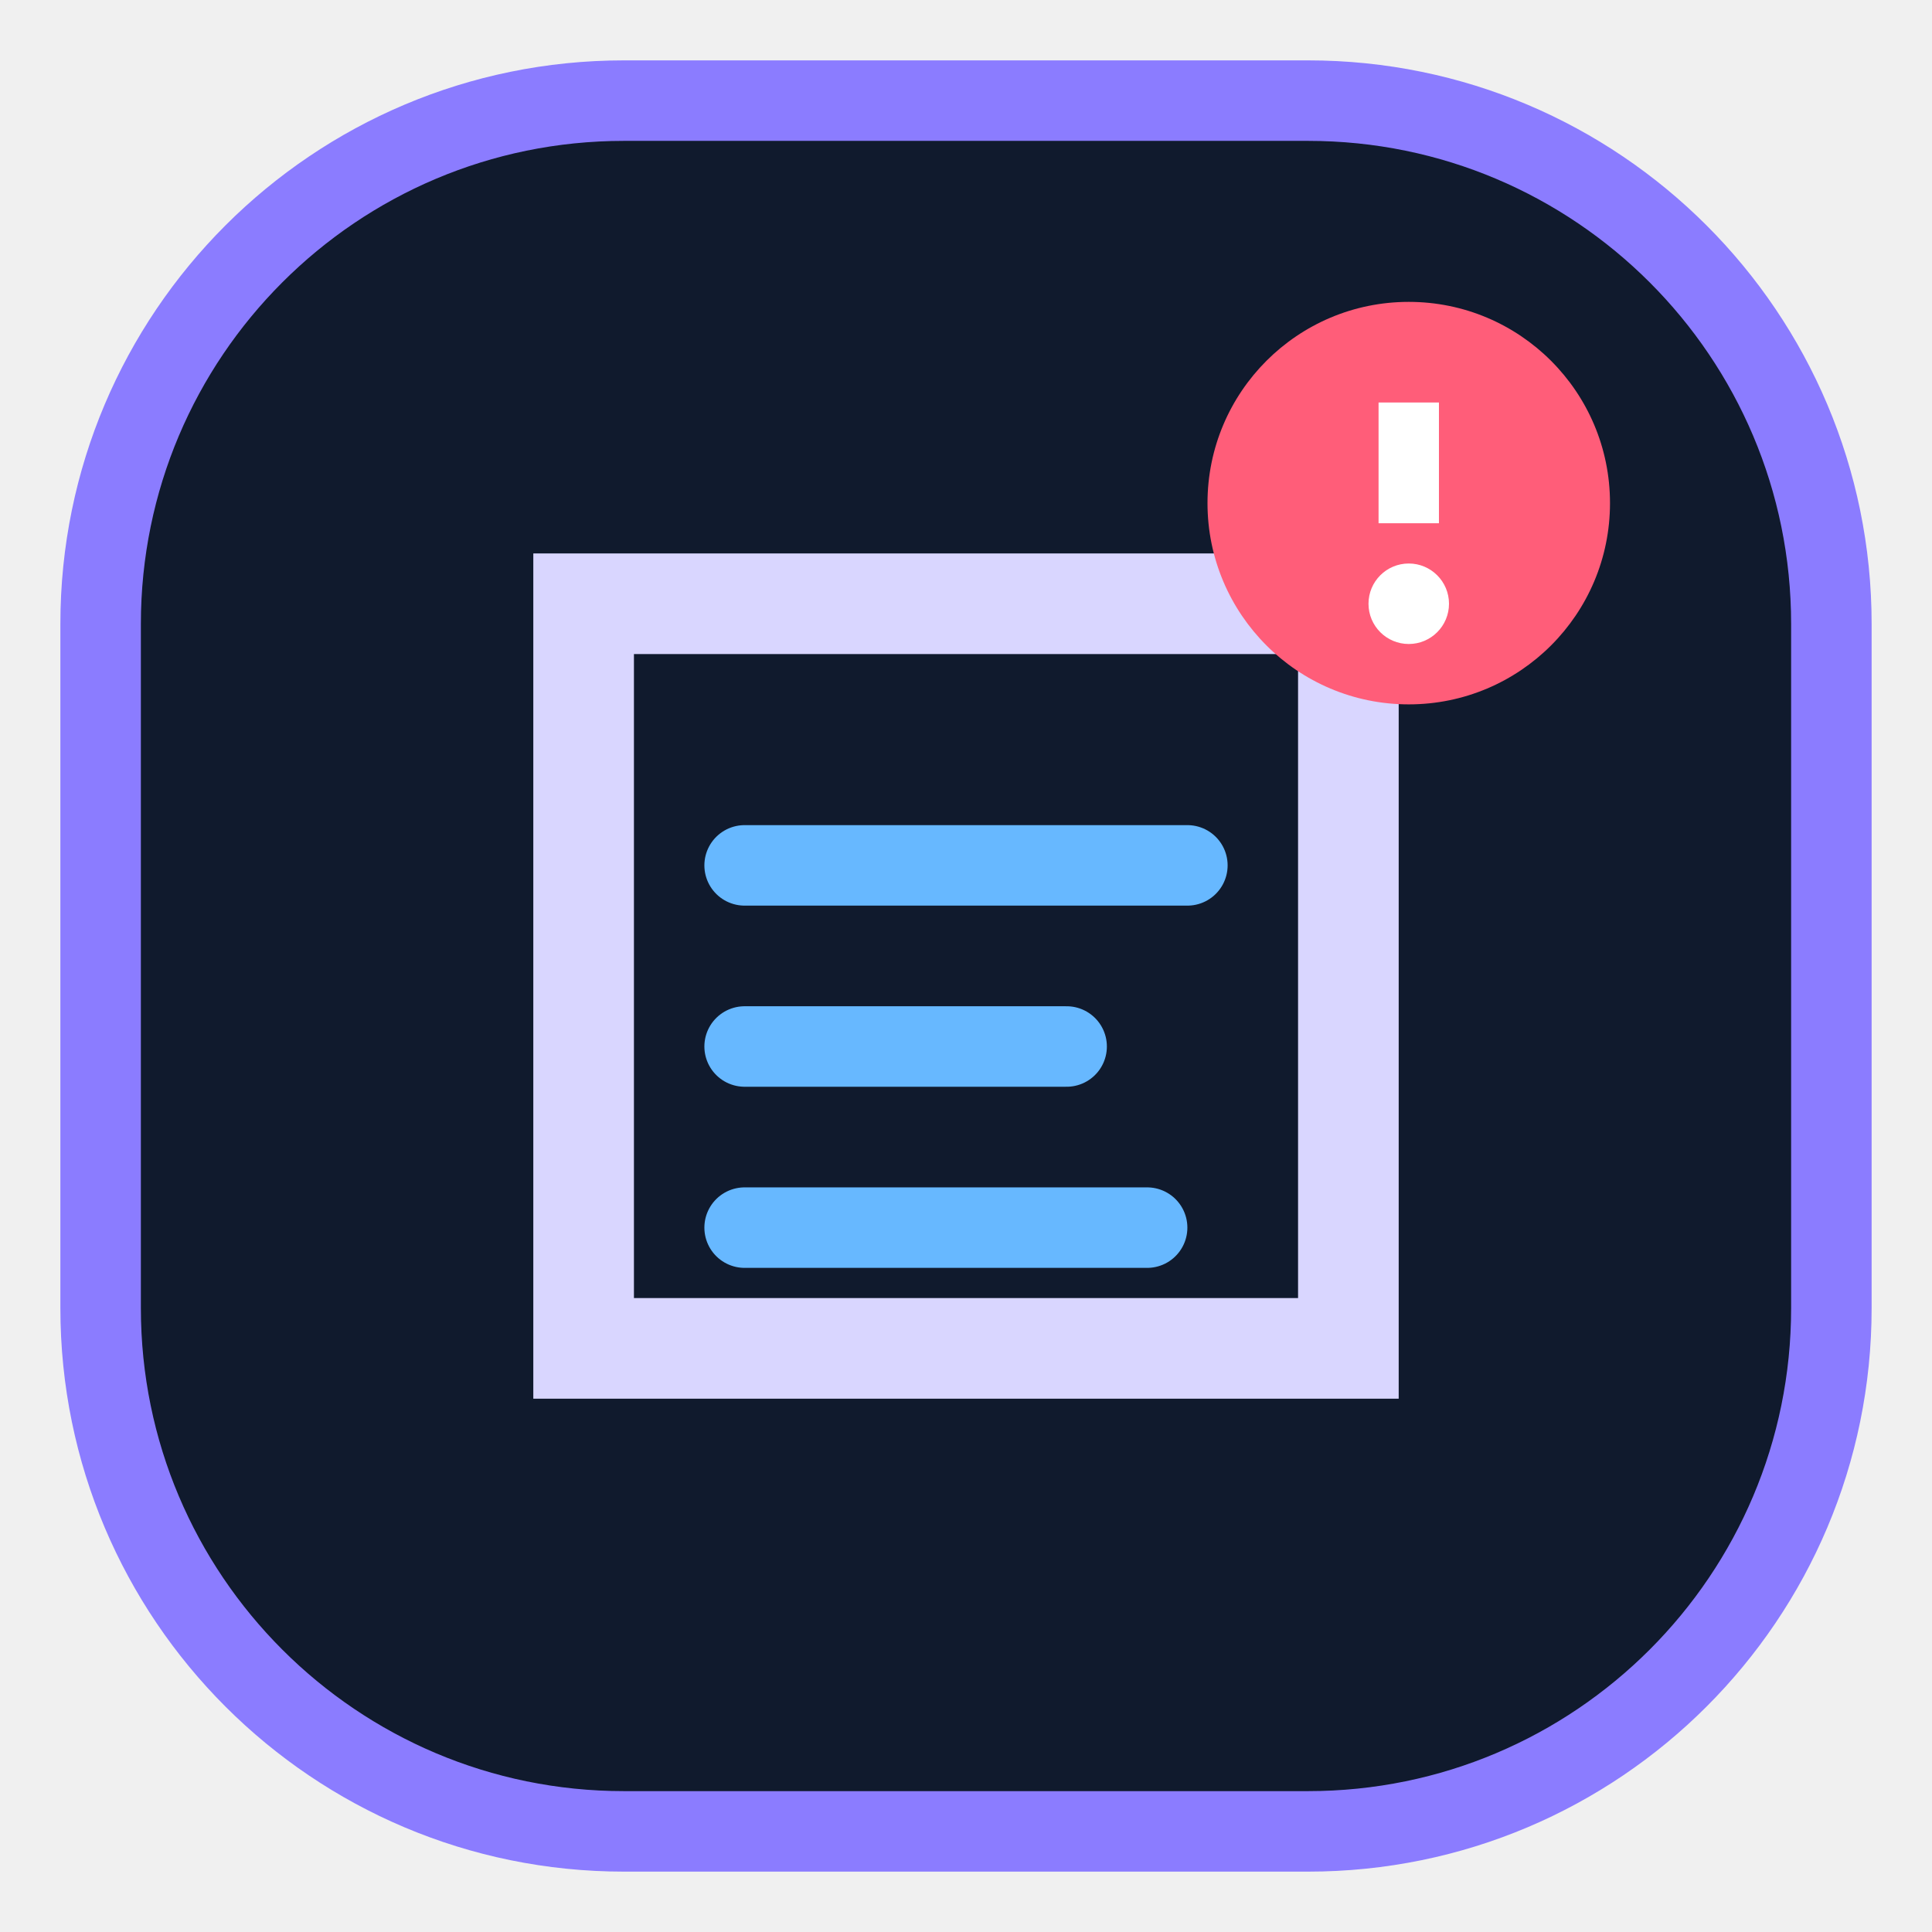
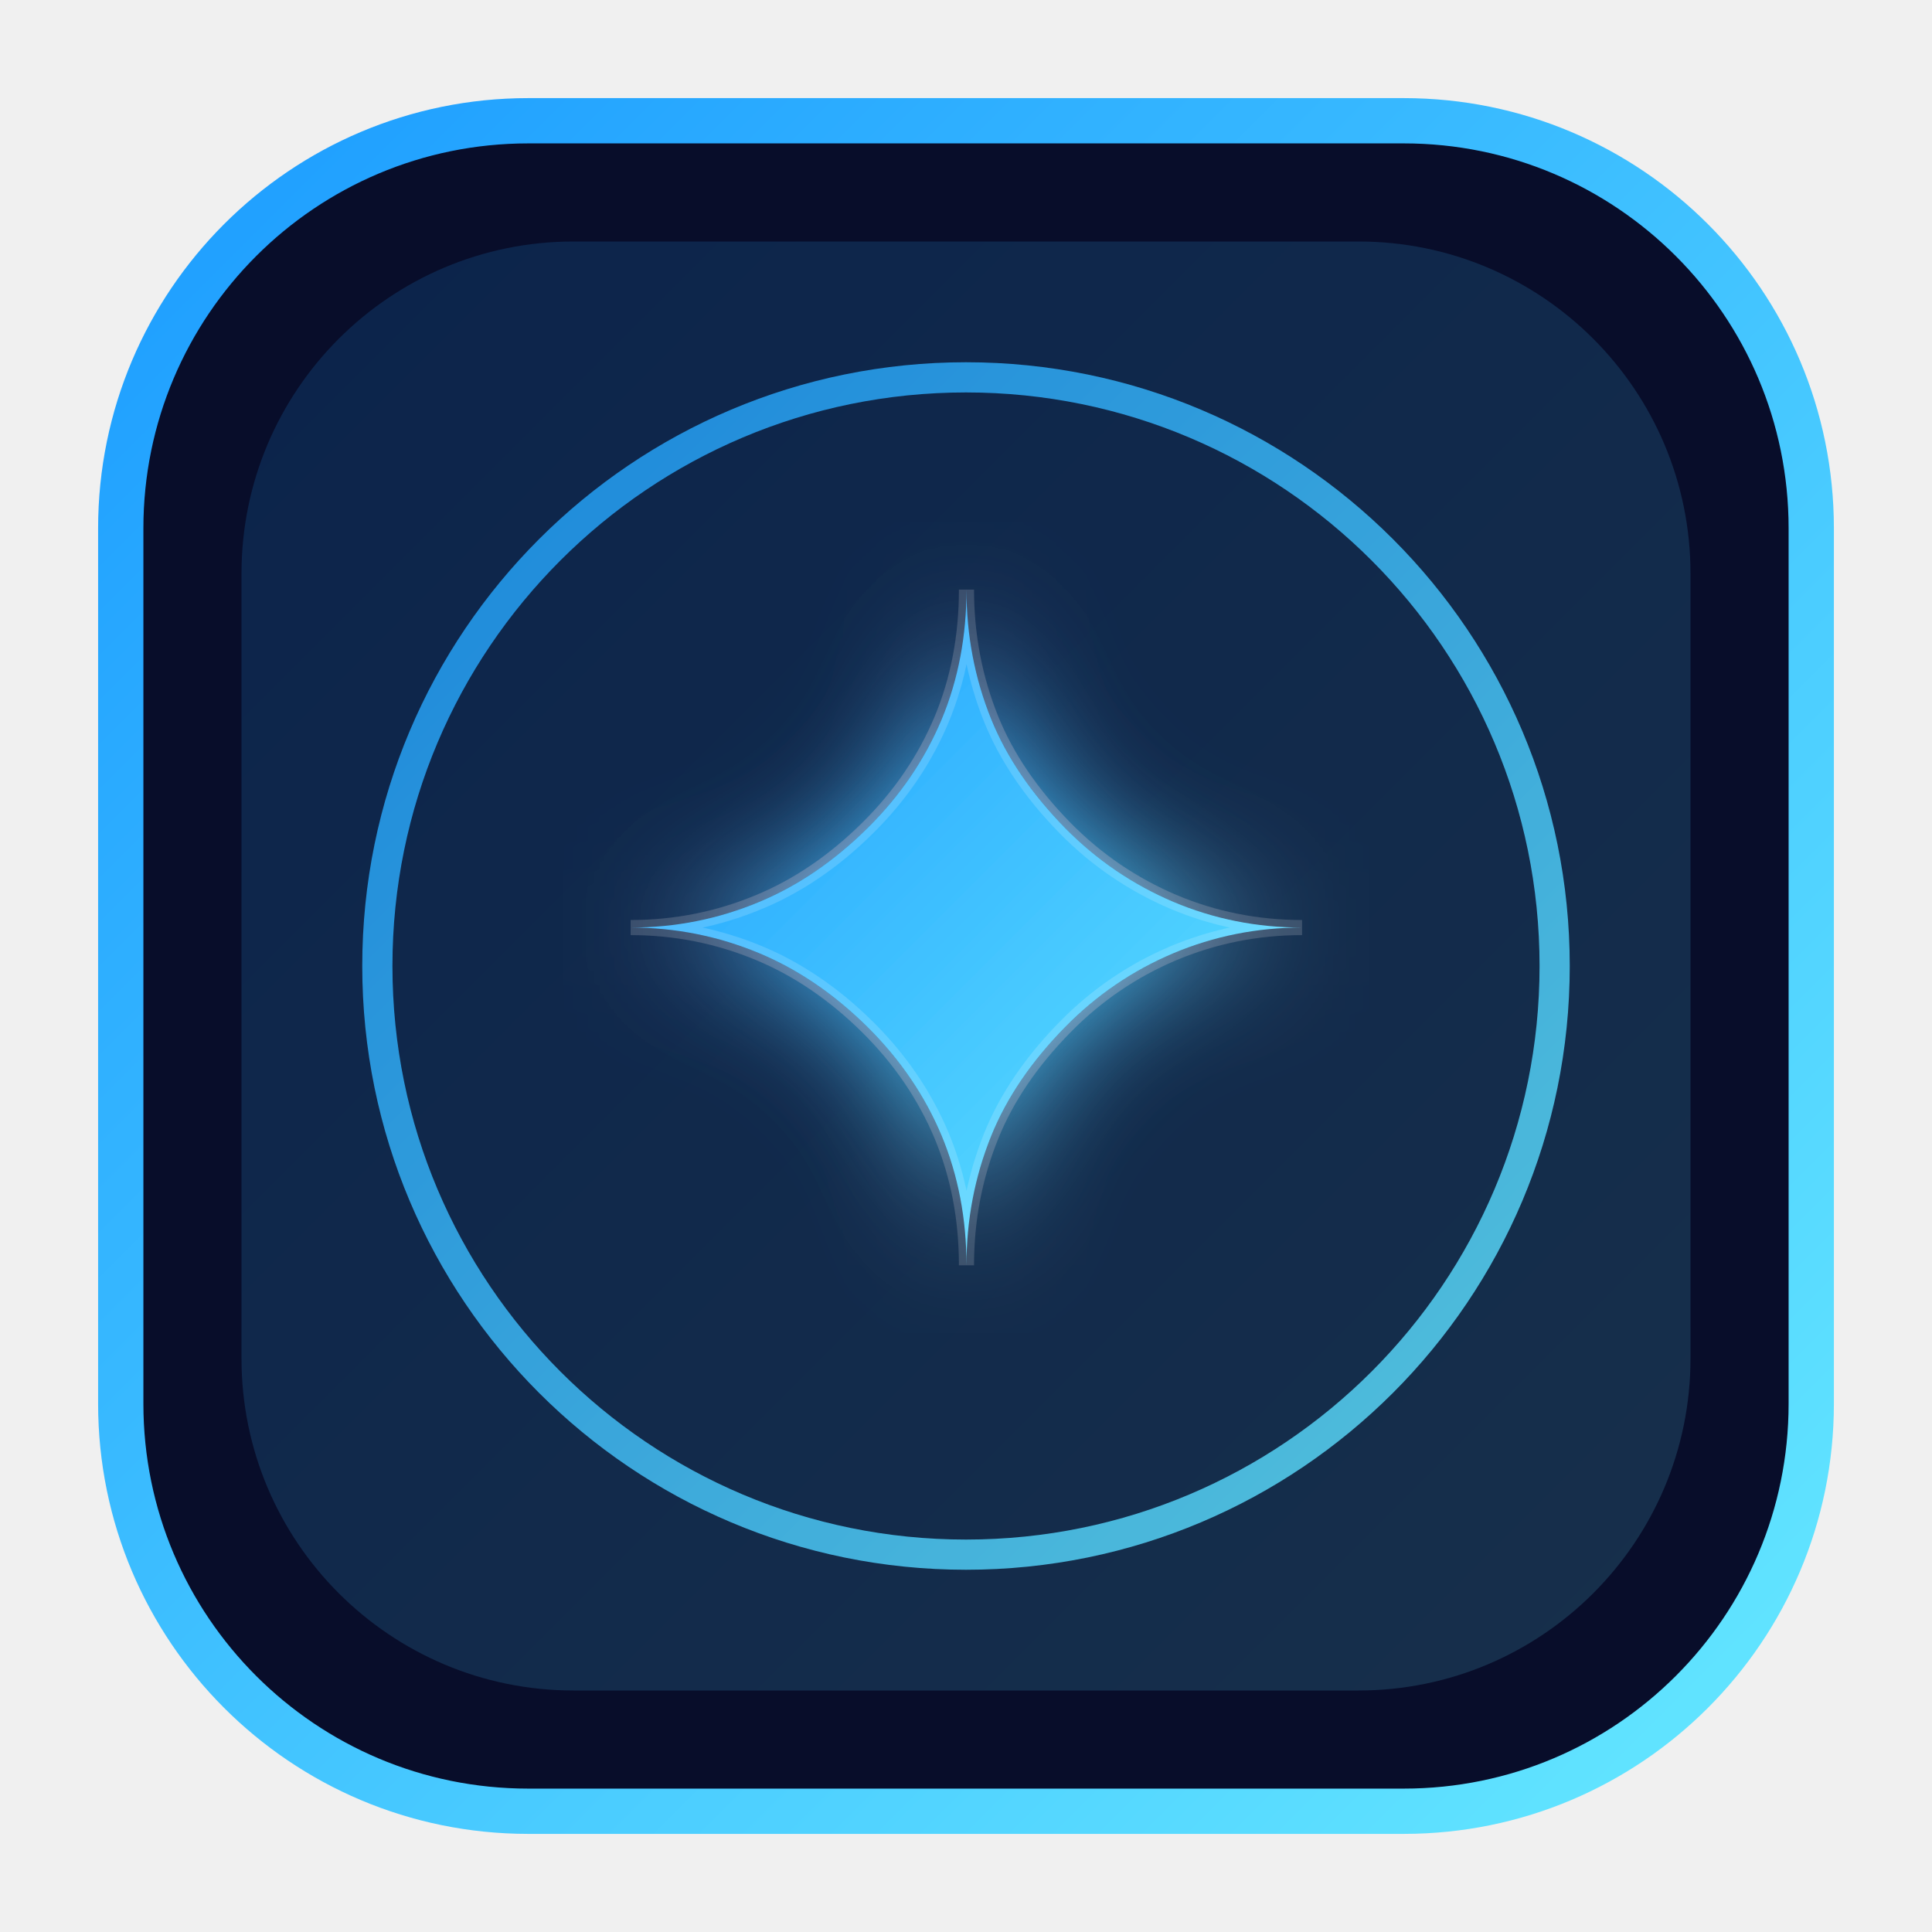
- <svg xmlns="http://www.w3.org/2000/svg" viewBox="0 0 96 96">
-   <rect x="5" y="5" width="86" height="86" rx="26" fill="#101a2d" stroke="#8b7cff" stroke-width="4" />
-   <path d="M29 30h38v37H29z" fill="none" stroke="#d9d6ff" stroke-width="5" />
-   <path d="M37 43h22M37 52h16M37 61h20" stroke="#67b8ff" stroke-width="4" stroke-linecap="round" />
-   <circle cx="70" cy="25" r="10" fill="#ff5d79" />
-   <path d="M70 20v6" stroke="#fff" stroke-width="3" />
-   <circle cx="70" cy="30" r="2" fill="#fff" />
+ <svg xmlns="http://www.w3.org/2000/svg" viewBox="0 0 128 128">
+   <defs>
+     <linearGradient id="g" x1="0" y1="0" x2="1" y2="1">
+       <stop stop-color="#1c9cff" />
+       <stop offset="1" stop-color="#65e8ff" />
+     </linearGradient>
+     <filter id="glow">
+       <feGaussianBlur stdDeviation="4" result="b" />
+       <feMerge>
+         <feMergeNode in="b" />
+         <feMergeNode in="SourceGraphic" />
+       </feMerge>
+     </filter>
+   </defs>
+   <rect x="8" y="8" width="112" height="112" rx="27" fill="#080d2a" stroke="url(#g)" stroke-width="3" />
+   <rect x="16" y="16" width="96" height="96" rx="22" fill="url(#g)" opacity=".16" />
+   <circle cx="64" cy="64" r="39" fill="none" stroke="url(#g)" stroke-width="2" opacity=".8" />
+   <text x="64" y="83" text-anchor="middle" font-family="Arial,sans-serif" font-size="59" font-weight="bold" fill="url(#g)" stroke="#fff" stroke-opacity=".16" stroke-width="1" filter="url(#glow)">✦</text>
</svg>
